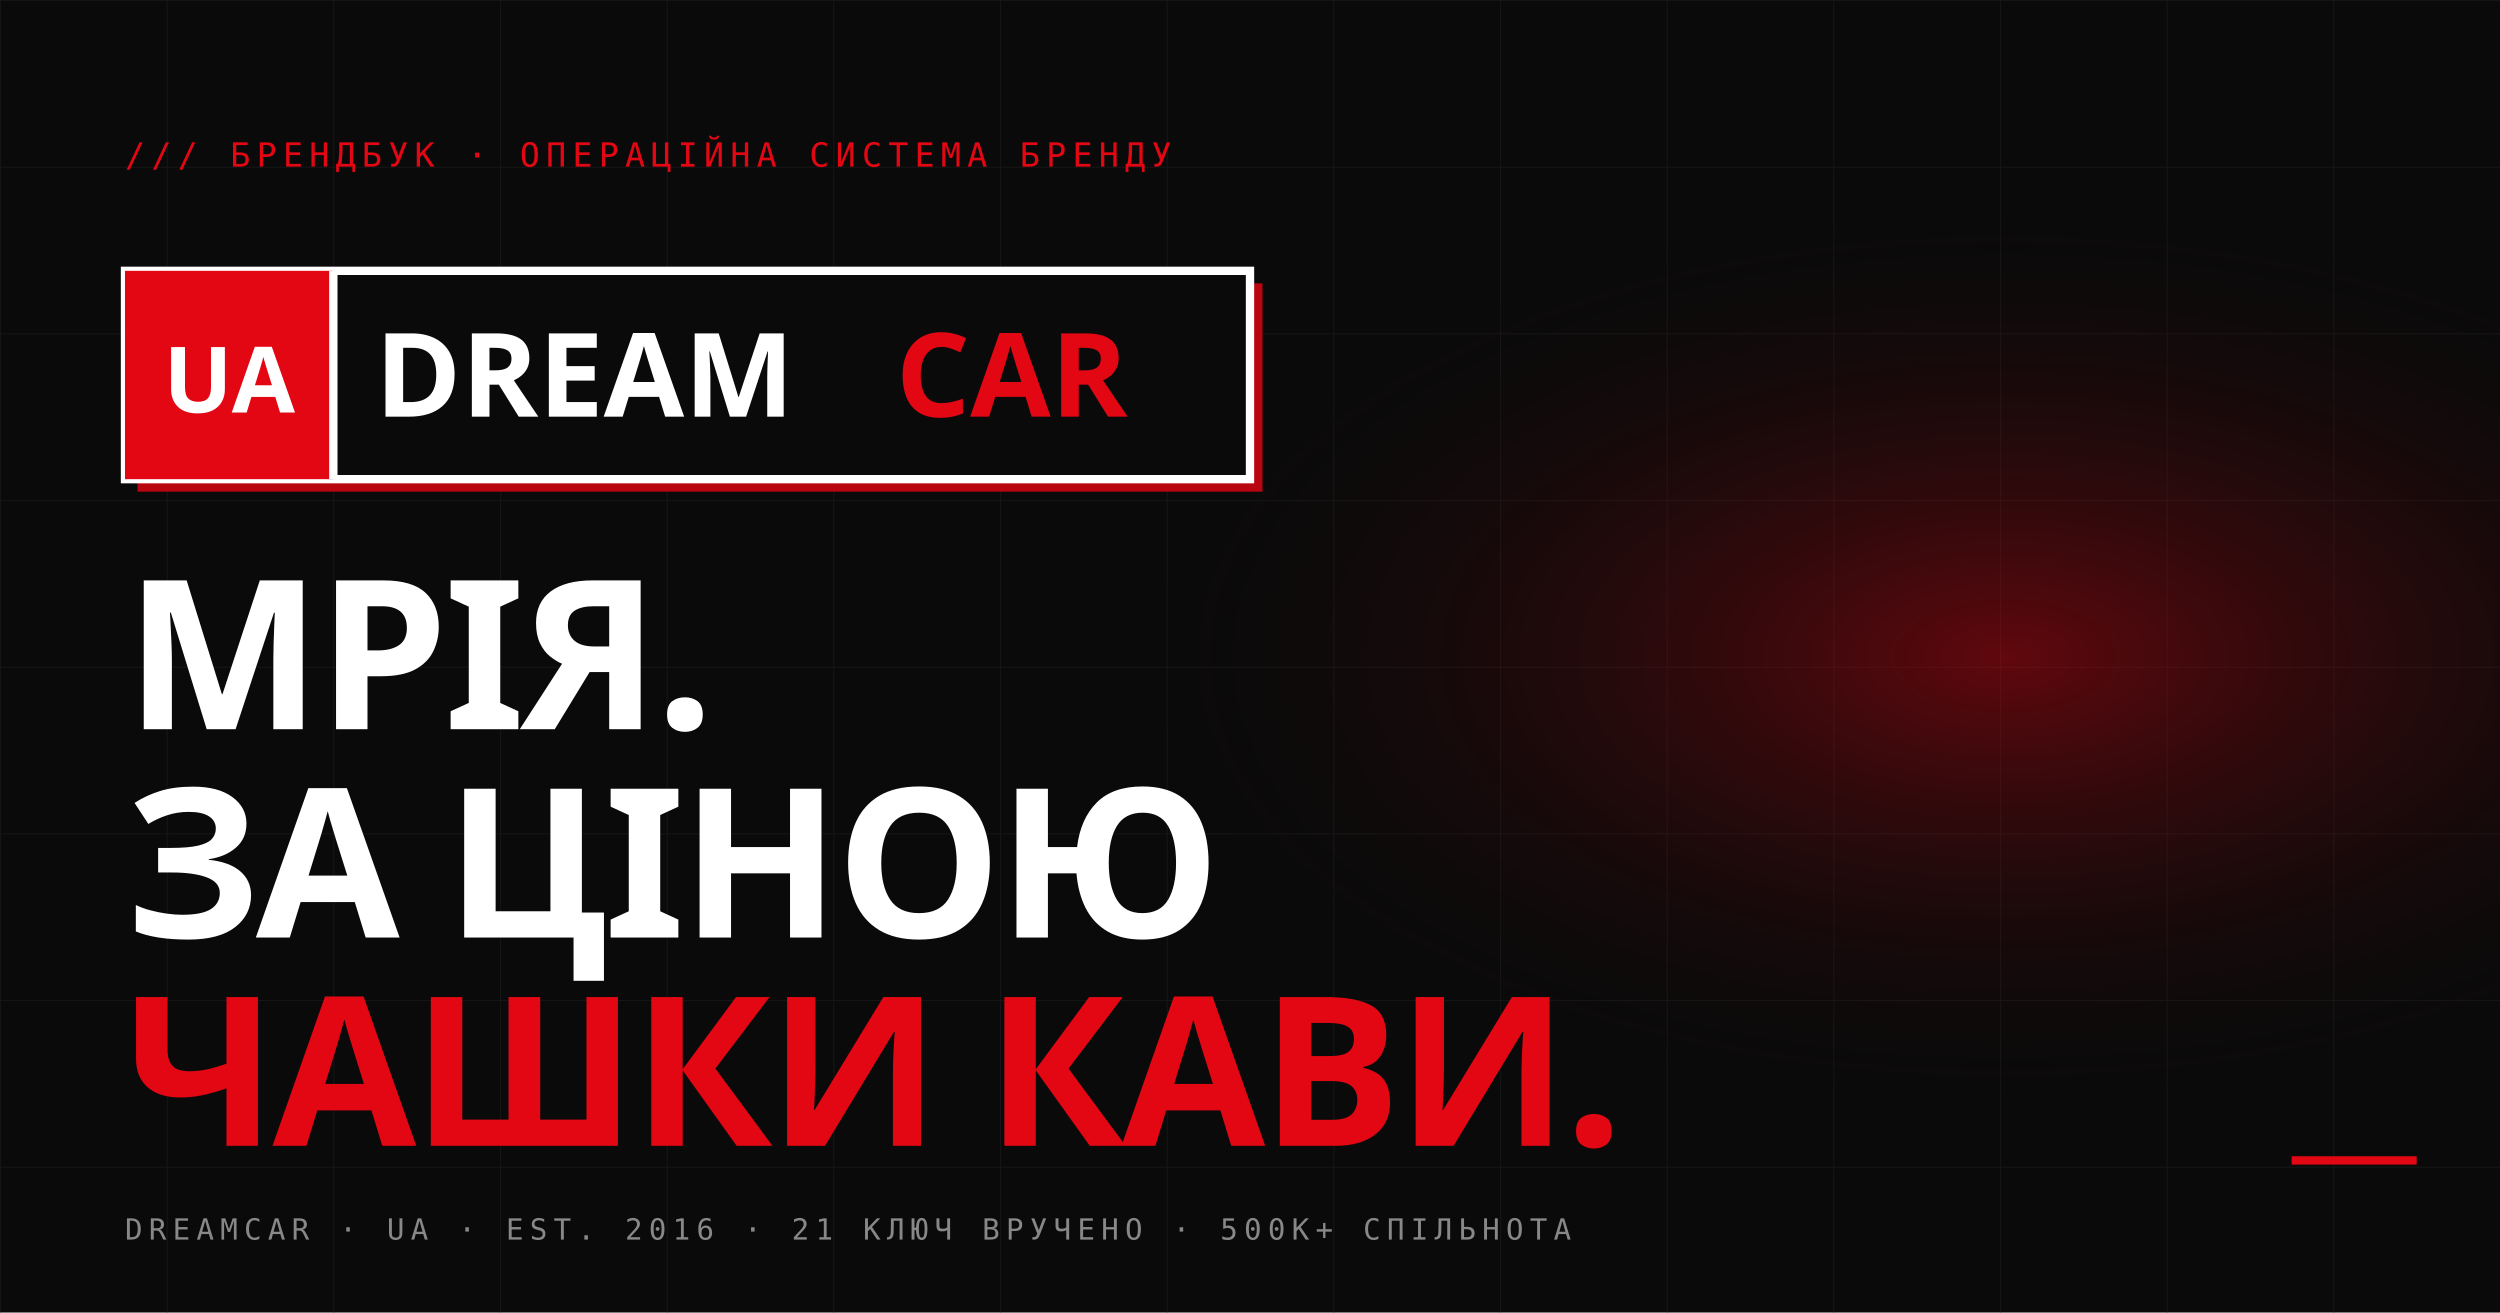
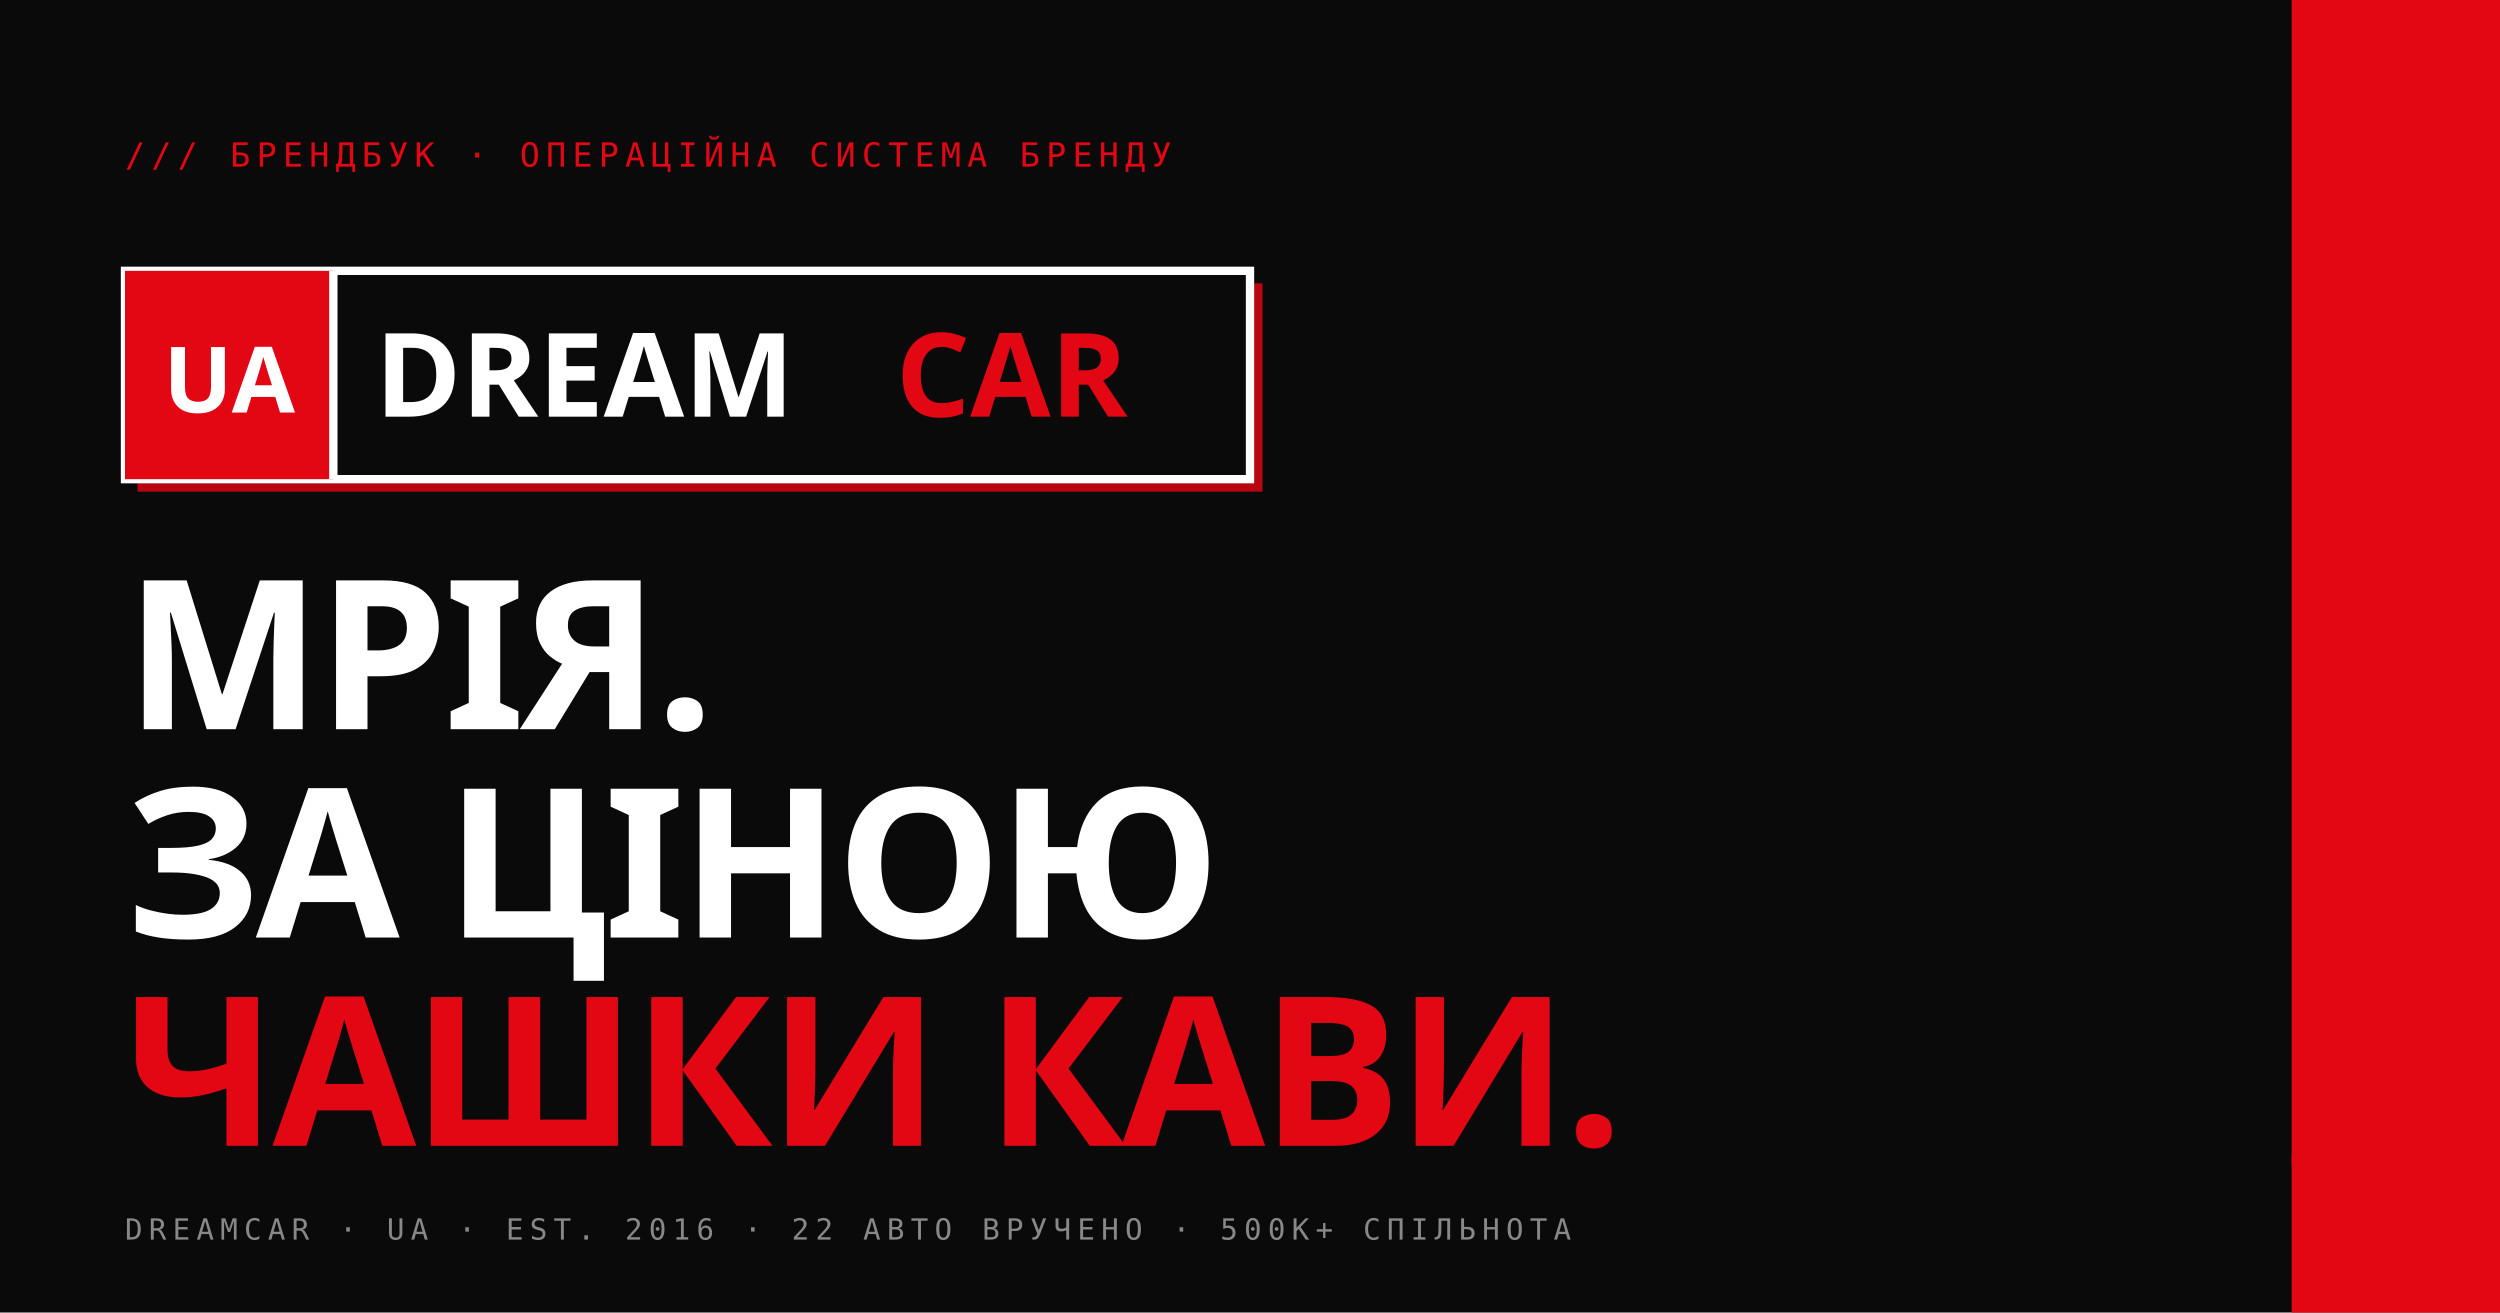
<svg xmlns="http://www.w3.org/2000/svg" viewBox="0 0 1200 630" width="1200" height="630">
  <defs>
    <radialGradient id="redGlow" cx="80%" cy="50%" r="60%">
      <stop offset="0%" stop-color="#E30613" stop-opacity="0.4" />
      <stop offset="60%" stop-color="#0A0A0A" stop-opacity="0" />
    </radialGradient>
    <pattern id="grid" width="80" height="80" patternUnits="userSpaceOnUse">
      <path d="M 80 0 L 0 0 0 80" fill="none" stroke="#1F1F1F" stroke-width="1" opacity="0.5" />
    </pattern>
    <style>
      .heavy { font-family: "Archivo Black","Arial Black","Helvetica Neue Black","Liberation Sans Bold","DejaVu Sans Bold",sans-serif; font-weight: 900; }
-       .display { font-family: "Oswald","Bebas Neue","Arial Narrow Bold","Liberation Sans Bold",sans-serif; font-weight: 700; }
+       .display { font-family: "Oswald","Arial Narrow Bold","Liberation Sans Bold",sans-serif; font-weight: 700; }
      .mono { font-family: "JetBrains Mono","DejaVu Sans Mono",monospace; }
    </style>
  </defs>
  <rect width="1200" height="630" fill="#0A0A0A" />
-   <rect width="1200" height="630" fill="url(#grid)" />
-   <rect width="1200" height="630" fill="url(#redGlow)" />
+   <rect x="1100" y="0" width="100" height="630" fill="#E30613" />
  <text x="60" y="80" class="mono" font-size="16" letter-spacing="3" fill="#E30613">/// БРЕНДБУК · ОПЕРАЦІЙНА СИСТЕМА БРЕНДУ</text>
  <g transform="translate(60, 130)">
    <rect x="6" y="6" width="540" height="100" fill="#B8050F" />
    <rect x="0" y="0" width="540" height="100" fill="#0A0A0A" stroke="#FFFFFF" stroke-width="4" />
    <rect x="0" y="0" width="100" height="100" fill="#E30613" />
    <line x1="100" y1="0" x2="100" y2="100" stroke="#FFFFFF" stroke-width="4" />
    <text x="50" y="68" text-anchor="middle" class="heavy" font-size="44" fill="#FFFFFF" textLength="56" lengthAdjust="spacingAndGlyphs">UA</text>
    <text x="120" y="70" class="heavy" font-size="56" fill="#FFFFFF" textLength="240" lengthAdjust="spacingAndGlyphs">DREAM</text>
    <text x="370" y="70" class="heavy" font-size="56" fill="#E30613" textLength="150" lengthAdjust="spacingAndGlyphs">CAR</text>
  </g>
  <text x="60" y="350" class="display" font-size="100" fill="#FFFFFF" letter-spacing="-2">МРІЯ.</text>
  <text x="60" y="450" class="display" font-size="100" fill="#FFFFFF" letter-spacing="-2">ЗА ЦІНОЮ</text>
  <text x="60" y="550" class="display" font-size="100" fill="#E30613" letter-spacing="-2">ЧАШКИ КАВИ.</text>
-   <text x="60" y="595" class="mono" font-size="14" letter-spacing="3" fill="#888">DREAMCAR · UA · EST. 2016 · 21 КЛЮЧ ВРУЧЕНО · 500K+ СПІЛЬНОТА</text>
+   <text x="60" y="595" class="mono" font-size="14" letter-spacing="3" fill="#888">DREAMCAR · UA · EST. 2016 · 22 АВТО ВРУЧЕНО · 500K+ СПІЛЬНОТА</text>
  <rect x="1100" y="555" width="60" height="4" fill="#E30613" />
</svg>
